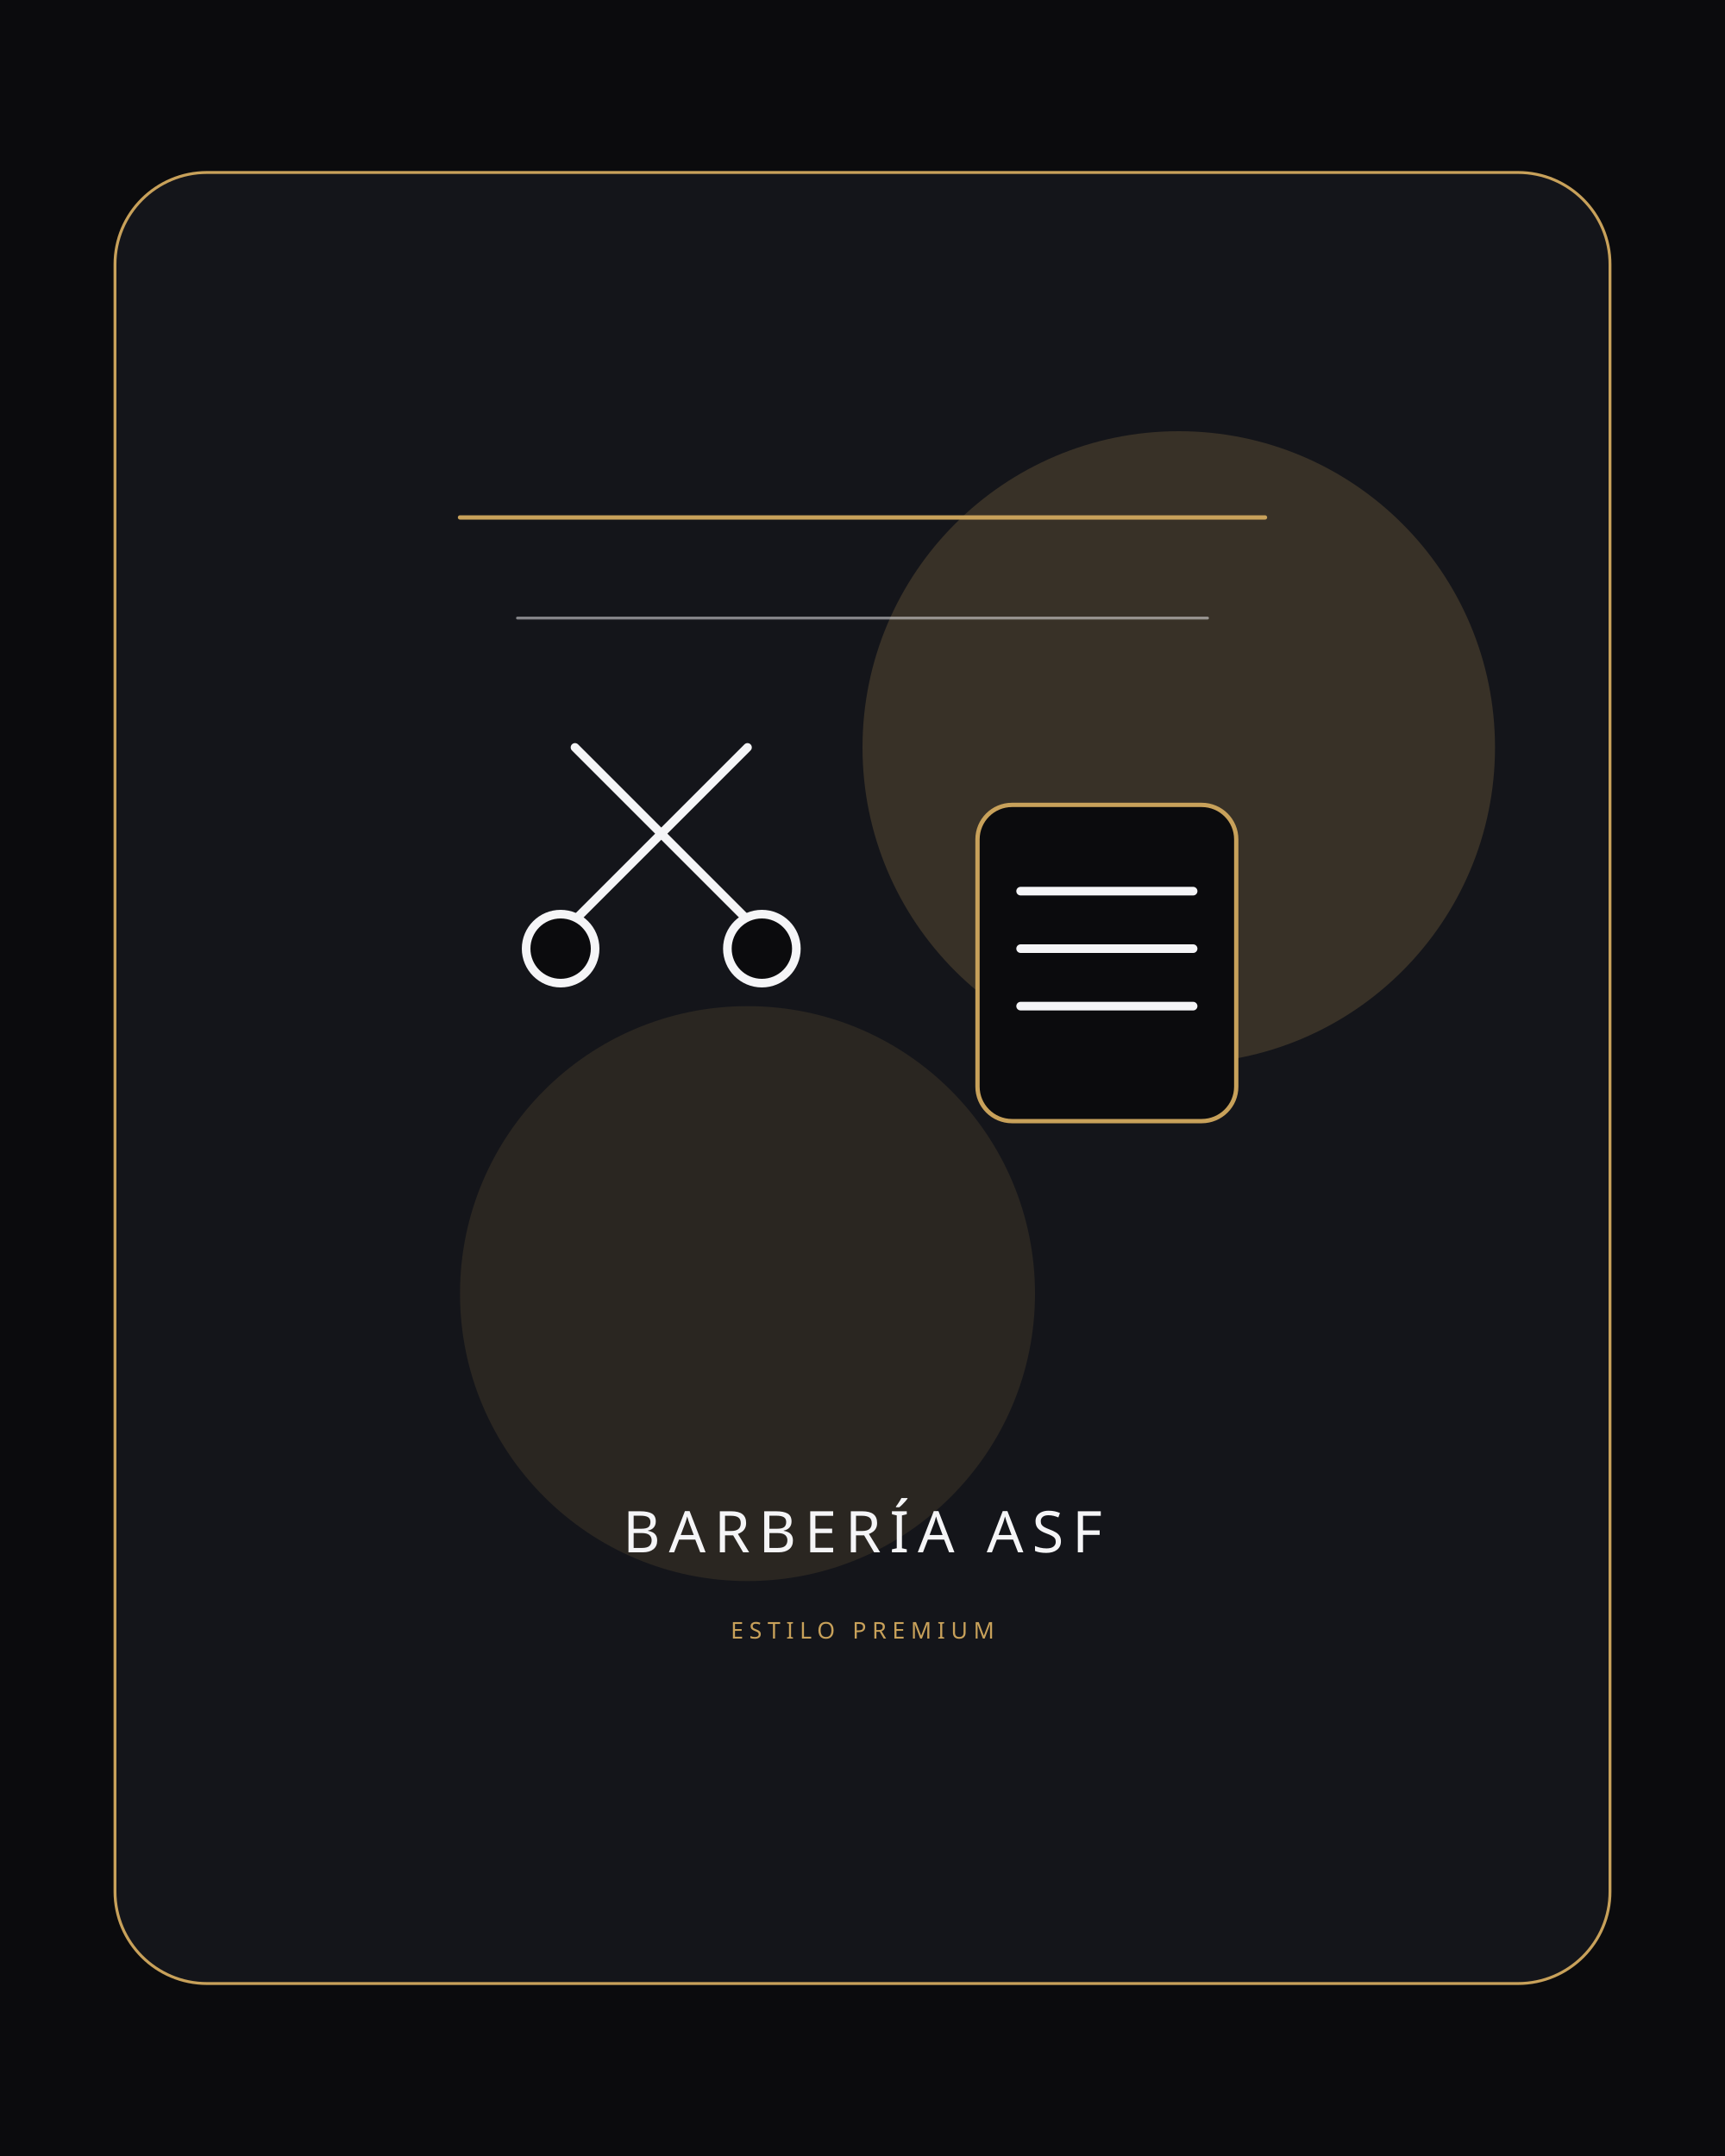
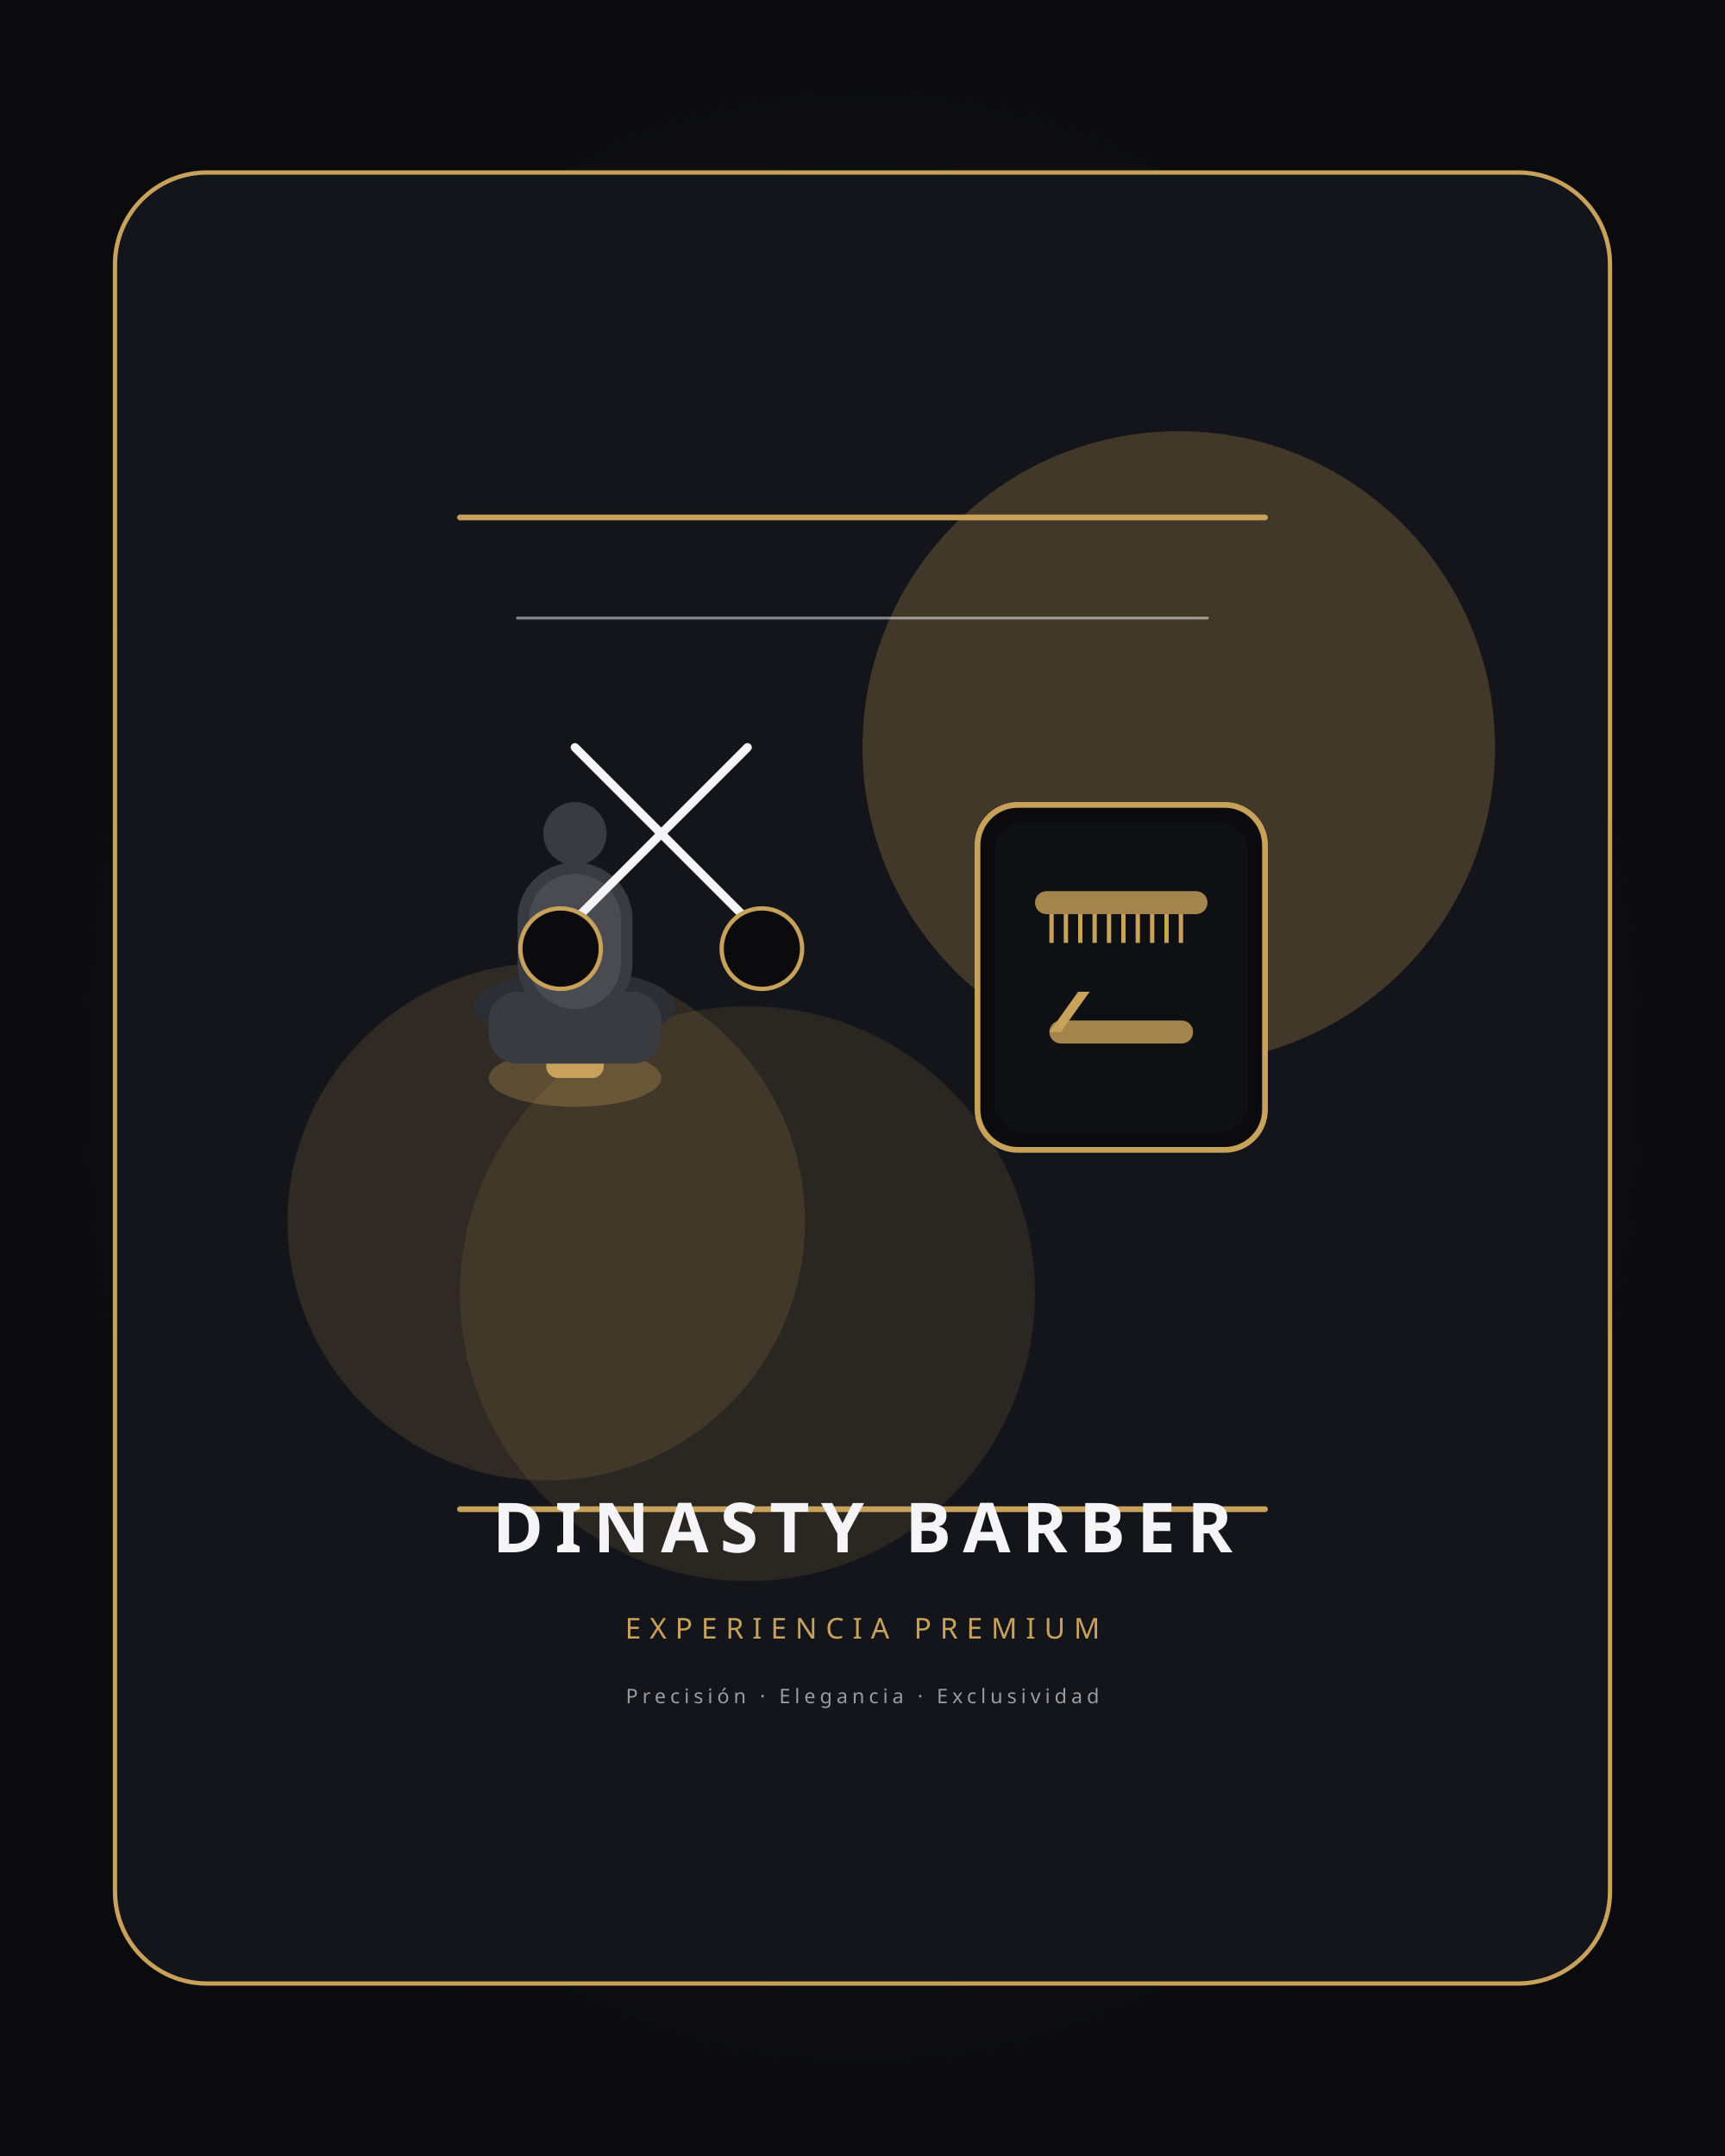
<svg xmlns="http://www.w3.org/2000/svg" width="1200" height="1500" viewBox="0 0 1200 1500" fill="none">
-   <rect width="1200" height="1500" fill="#0B0B0D" />
-   <rect x="80" y="120" width="1040" height="1260" rx="64" fill="#14151A" stroke="#C8A15A" stroke-width="2" />
-   <circle cx="820" cy="520" r="220" fill="#C8A15A" fill-opacity="0.2" />
+   <defs>
+     <radialGradient id="bg-gradient" cx="50%" cy="50%" r="50%">
+       <stop offset="0%" style="stop-color:#1a1b1f;stop-opacity:1" />
+       <stop offset="100%" style="stop-color:#0B0B0D;stop-opacity:1" />
+     </radialGradient>
+   </defs>
+   <rect width="1200" height="1500" fill="url(#bg-gradient)" />
+   <rect x="80" y="120" width="1040" height="1260" rx="64" fill="#14151A" stroke="#C8A15A" stroke-width="3" />
+   <circle cx="820" cy="520" r="220" fill="#C8A15A" fill-opacity="0.25" />
+   <circle cx="380" cy="850" r="180" fill="#C8A15A" fill-opacity="0.15" />
  <circle cx="520" cy="900" r="200" fill="#C8A15A" fill-opacity="0.12" />
-   <path d="M320 360H880" stroke="#C8A15A" stroke-width="3" stroke-linecap="round" />
-   <path d="M360 430H840" stroke="#F5F5F7" stroke-width="2" stroke-linecap="round" stroke-opacity="0.5" />
-   <g transform="translate(360 520)" stroke="#F5F5F7" stroke-width="6" stroke-linecap="round" stroke-linejoin="round">
-     <path d="M40 0L160 120" />
-     <path d="M160 0L40 120" />
-     <circle cx="30" cy="140" r="24" fill="#0B0B0D" />
-     <circle cx="170" cy="140" r="24" fill="#0B0B0D" />
+   <g transform="translate(300 500)">
+     <ellipse cx="100" cy="250" rx="60" ry="20" fill="#C8A15A" opacity="0.3" />
+     <rect x="80" y="200" width="40" height="50" rx="8" fill="#C8A15A" />
+     <ellipse cx="100" cy="200" rx="70" ry="25" fill="#2d2e33" />
+     <rect x="40" y="190" width="120" height="50" rx="20" fill="#3a3b41" />
+     <rect x="60" y="100" width="80" height="110" rx="40" fill="#3a3b41" />
+     <rect x="68" y="108" width="64" height="94" rx="32" fill="#4a4b51" />
+     <circle cx="100" cy="80" r="22" fill="#3a3b41" />
+   </g>
+   <g transform="translate(360 520)" stroke="#F5F5F7" stroke-width="8" stroke-linecap="round" stroke-linejoin="round">
+     <path d="M40 0L160 120" stroke-width="6" />
+     <path d="M160 0L40 120" stroke-width="6" />
+     <circle cx="30" cy="140" r="28" fill="#0B0B0D" stroke="#C8A15A" stroke-width="3" />
+     <circle cx="170" cy="140" r="28" fill="#0B0B0D" stroke="#C8A15A" stroke-width="3" />
  </g>
  <g transform="translate(680 560)">
-     <rect x="0" y="0" width="180" height="220" rx="24" fill="#0B0B0D" stroke="#C8A15A" stroke-width="3" />
-     <path d="M30 60H150" stroke="#F5F5F7" stroke-width="6" stroke-linecap="round" />
-     <path d="M30 100H150" stroke="#F5F5F7" stroke-width="6" stroke-linecap="round" />
-     <path d="M30 140H150" stroke="#F5F5F7" stroke-width="6" stroke-linecap="round" />
+     <rect x="0" y="0" width="200" height="240" rx="28" fill="#0B0B0D" stroke="#C8A15A" stroke-width="4" />
+     <rect x="12" y="12" width="176" height="216" rx="20" fill="#14151A" opacity="0.5" />
+     <rect x="40" y="60" width="120" height="16" rx="8" fill="#C8A15A" opacity="0.8" />
+     <g transform="translate(40, 76)">
+       <rect x="10" y="0" width="3" height="20" fill="#C8A15A" />
+       <rect x="20" y="0" width="3" height="20" fill="#C8A15A" />
+       <rect x="30" y="0" width="3" height="20" fill="#C8A15A" />
+       <rect x="40" y="0" width="3" height="20" fill="#C8A15A" />
+       <rect x="50" y="0" width="3" height="20" fill="#C8A15A" />
+       <rect x="60" y="0" width="3" height="20" fill="#C8A15A" />
+       <rect x="70" y="0" width="3" height="20" fill="#C8A15A" />
+       <rect x="80" y="0" width="3" height="20" fill="#C8A15A" />
+       <rect x="90" y="0" width="3" height="20" fill="#C8A15A" />
+       <rect x="100" y="0" width="3" height="20" fill="#C8A15A" />
+     </g>
+     <g transform="translate(50, 130)">
+       <rect x="0" y="20" width="100" height="16" rx="8" fill="#C8A15A" opacity="0.8" />
+       <path d="M 0 28 L 20 0 L 28 0 L 8 28 Z" fill="#C8A15A" />
+     </g>
  </g>
-   <text x="50%" y="72%" text-anchor="middle" fill="#F5F5F7" font-size="40" font-family="'Manrope', sans-serif" letter-spacing="6">BARBERÍA ASF</text>
-   <text x="50%" y="76%" text-anchor="middle" fill="#C8A15A" font-size="16" font-family="'Manrope', sans-serif" letter-spacing="4">ESTILO PREMIUM</text>
+   <path d="M320 360H880" stroke="#C8A15A" stroke-width="4" stroke-linecap="round" />
+   <path d="M360 430H840" stroke="#F5F5F7" stroke-width="2" stroke-linecap="round" stroke-opacity="0.5" />
+   <path d="M320 1050H880" stroke="#C8A15A" stroke-width="4" stroke-linecap="round" />
+   <text x="50%" y="72%" text-anchor="middle" fill="#F5F5F7" font-size="48" font-family="'Manrope', sans-serif" font-weight="bold" letter-spacing="8">DINASTY BARBER</text>
+   <text x="50%" y="76%" text-anchor="middle" fill="#C8A15A" font-size="20" font-family="'Manrope', sans-serif" letter-spacing="6">EXPERIENCIA PREMIUM</text>
+   <text x="50%" y="79%" text-anchor="middle" fill="#F5F5F7" font-size="14" font-family="'Manrope', sans-serif" letter-spacing="3" opacity="0.6">Precisión · Elegancia · Exclusividad</text>
</svg>
